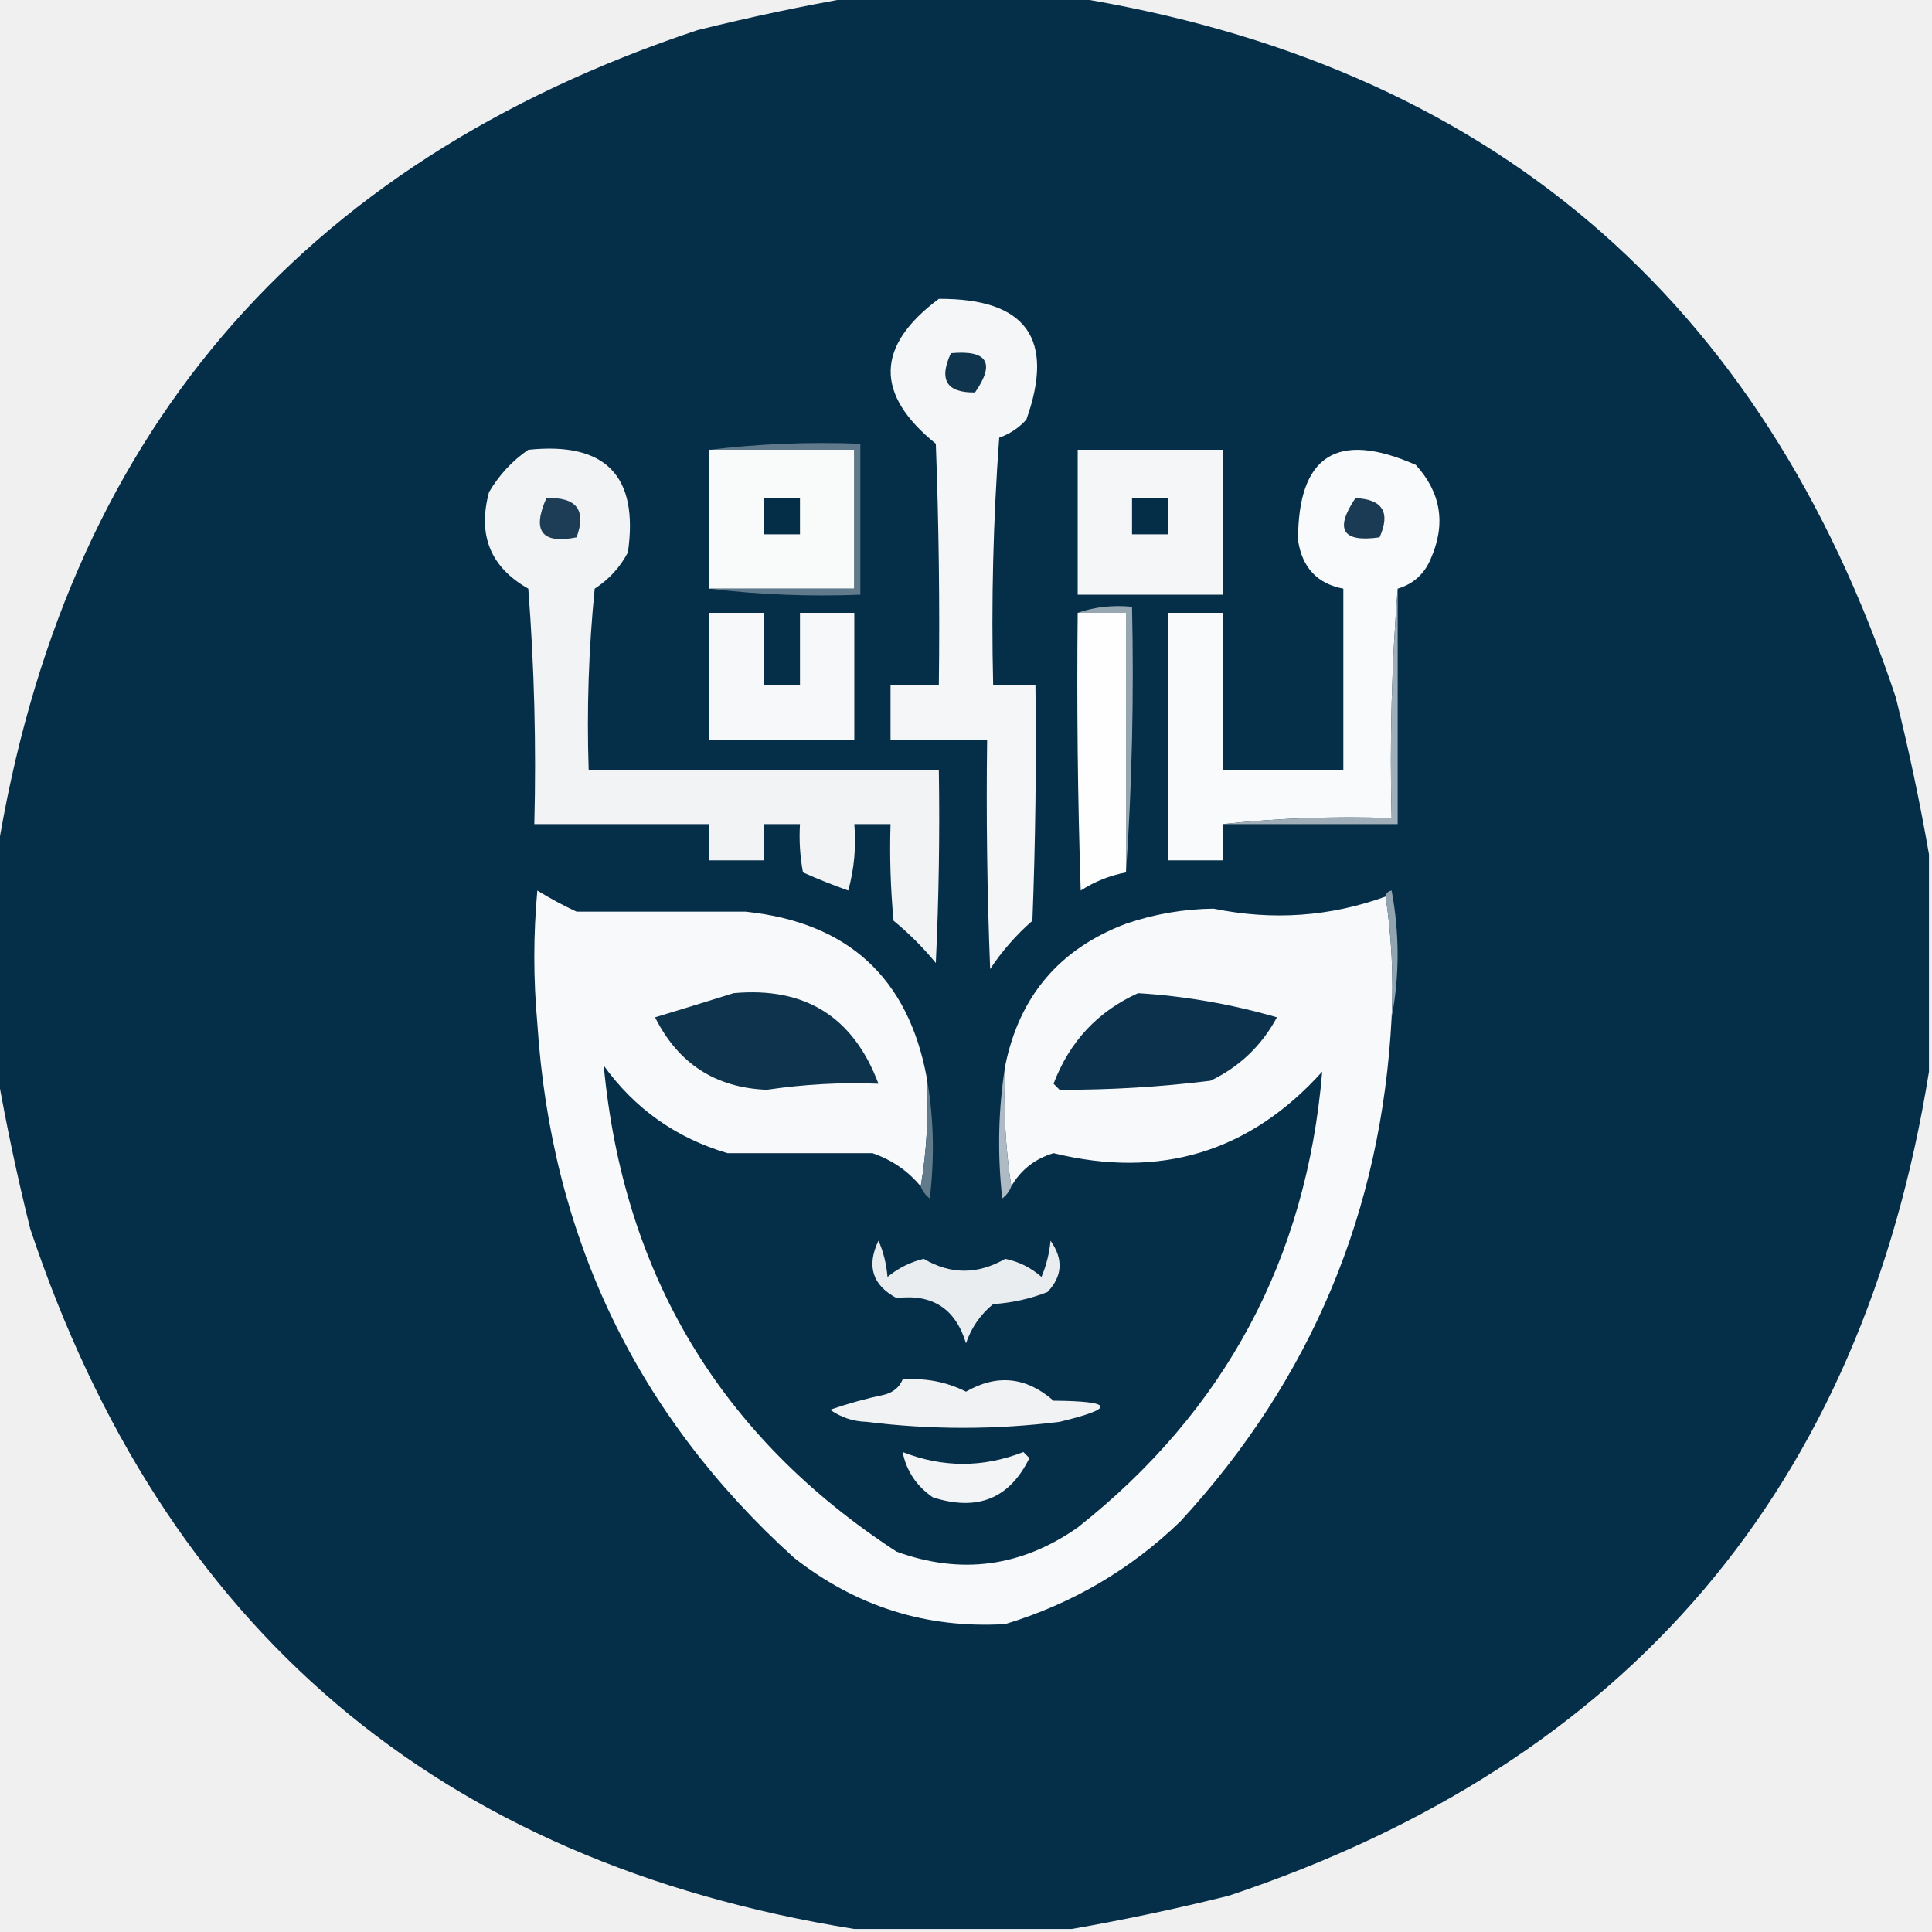
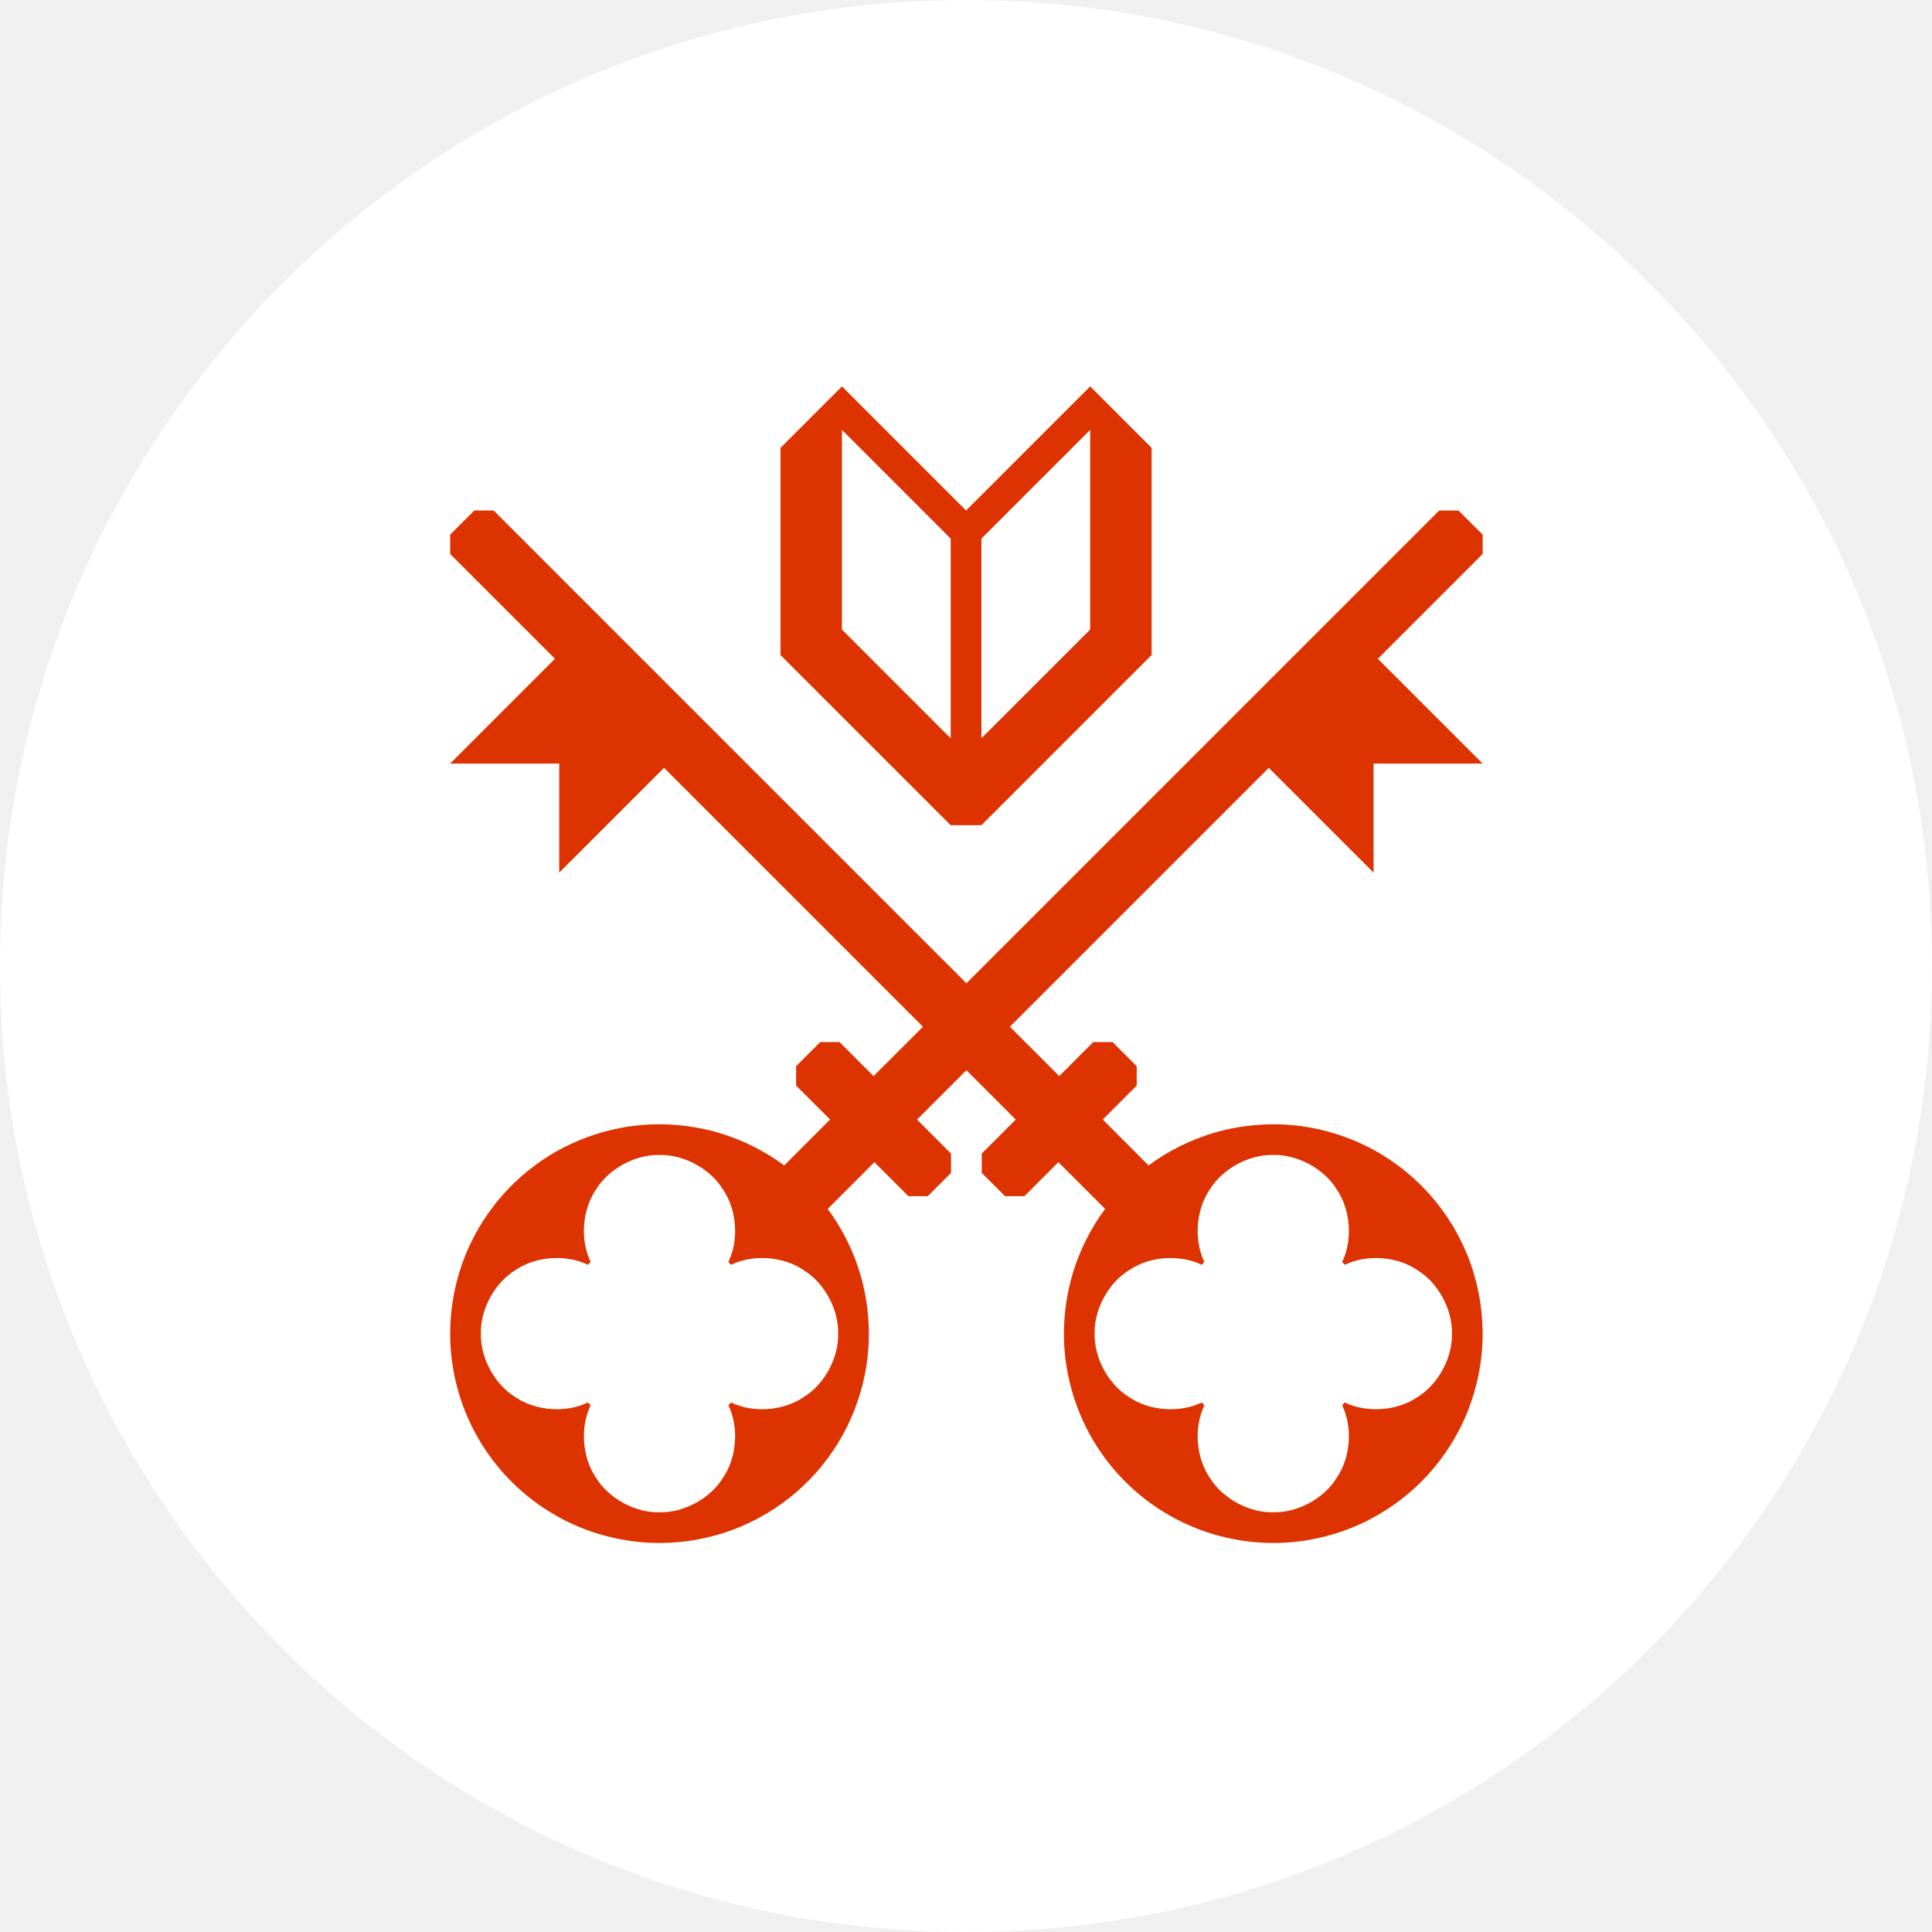
- <svg xmlns="http://www.w3.org/2000/svg" version="1.1" width="320" height="320" viewBox="0 0 320 320" style="shape-rendering:geometricPrecision; text-rendering:geometricPrecision; image-rendering:optimizeQuality; fill-rule:evenodd; clip-rule:evenodd">
-   <g>
-     <path style="opacity:0.996" fill="#042d48" d="M141.5-.5C153.5-.5 165.5-.5 177.5-.5 246.405 10.568 291.905 49.234 314 115.5 316.172 124.235 318.005 132.902 319.5 141.5 319.5 153.5 319.5 165.5 319.5 177.5 308.432 246.405 269.765 291.905 203.5 314 194.765 316.172 186.098 318.005 177.5 319.5 165.5 319.5 153.5 319.5 141.5 319.5 72.595 308.432 27.095 269.765 5 203.5 2.828 194.765.995 186.098-.5 177.5-.5 165.5-.5 153.5-.5 141.5 10.568 72.595 49.234 27.095 115.5 5 124.235 2.828 132.902.995 141.5-.5Z" />
-   </g>
-   <g>
-     <path style="opacity:1" fill="#f4f6f7" d="M155.5 49.5C169.941 49.421 174.774 56.087 170 69.5 168.758 70.872 167.258 71.872 165.5 72.5 164.501 86.15 164.167 99.817 164.5 113.5 166.833 113.5 169.167 113.5 171.5 113.5 171.667 126.504 171.5 139.504 171 152.5 168.294 154.871 165.961 157.537 164 160.5 163.5 147.838 163.333 135.171 163.5 122.5 158.167 122.5 152.833 122.5 147.5 122.5 147.5 119.5 147.5 116.5 147.5 113.5 150.167 113.5 152.833 113.5 155.5 113.5 155.667 100.163 155.5 86.829 155 73.5 144.864 65.305 145.031 57.305 155.5 49.5Z" />
-   </g>
-   <g>
-     <path style="opacity:1" fill="#0f344e" d="M157.5 58.5C163.555 57.942 164.888 60.109 161.5 65 156.791 65.082 155.458 62.915 157.5 58.5Z" />
-   </g>
-   <g>
-     <path style="opacity:1" fill="#f1f3f5" d="M87.5 74.5C100.32 73.153 105.82 78.819 104 91.5 102.691 93.976 100.858 95.976 98.5 97.5 97.501 107.478 97.168 117.478 97.5 127.5 116.833 127.5 136.167 127.5 155.5 127.5 155.667 138.172 155.5 148.839 155 159.5 152.886 156.93 150.553 154.597 148 152.5 147.501 147.177 147.334 141.844 147.5 136.5 145.5 136.5 143.5 136.5 141.5 136.5 141.823 140.226 141.489 143.893 140.5 147.5 137.943 146.593 135.443 145.593 133 144.5 132.503 141.854 132.336 139.187 132.5 136.5 130.5 136.5 128.5 136.5 126.5 136.5 126.5 138.5 126.5 140.5 126.5 142.5 123.5 142.5 120.5 142.5 117.5 142.5 117.5 140.5 117.5 138.5 117.5 136.5 107.833 136.5 98.167 136.5 88.5 136.5 88.832 123.483 88.499 110.483 87.5 97.5 81.234 93.953 79.067 88.619 81 81.5 82.694 78.642 84.861 76.309 87.5 74.5Z" />
-   </g>
-   <g>
-     <path style="opacity:1" fill="#f9fafa" d="M117.5 74.5C125.5 74.5 133.5 74.5 141.5 74.5 141.5 82.167 141.5 89.833 141.5 97.5 133.5 97.5 125.5 97.5 117.5 97.5 117.5 89.833 117.5 82.167 117.5 74.5Z" />
-   </g>
-   <g>
-     <path style="opacity:1" fill="#f4f6f7" d="M178.5 74.5C186.5 74.5 194.5 74.5 202.5 74.5 202.5 82.5 202.5 90.5 202.5 98.5 194.5 98.5 186.5 98.5 178.5 98.5 178.5 90.5 178.5 82.5 178.5 74.5Z" />
-   </g>
-   <g>
-     <path style="opacity:1" fill="#f9fafb" d="M231.5 97.5C230.505 109.989 230.171 122.656 230.5 135.5 220.985 135.173 211.652 135.506 202.5 136.5 202.5 138.5 202.5 140.5 202.5 142.5 199.5 142.5 196.5 142.5 193.5 142.5 193.5 128.833 193.5 115.167 193.5 101.5 196.5 101.5 199.5 101.5 202.5 101.5 202.5 110.167 202.5 118.833 202.5 127.5 209.167 127.5 215.833 127.5 222.5 127.5 222.5 117.5 222.5 107.5 222.5 97.5 218.183 96.68 215.683 94.013 215 89.5 214.967 75.425 221.467 71.258 234.5 77 238.681 81.595 239.514 86.761 237 92.5 235.945 95.056 234.112 96.722 231.5 97.5Z" />
-   </g>
-   <g>
-     <path style="opacity:1" fill="#042d48" d="M126.5 82.5C128.5 82.5 130.5 82.5 132.5 82.5 132.5 84.5 132.5 86.5 132.5 88.5 130.5 88.5 128.5 88.5 126.5 88.5 126.5 86.5 126.5 84.5 126.5 82.5Z" />
-   </g>
-   <g>
-     <path style="opacity:1" fill="#042d48" d="M187.5 82.5C189.5 82.5 191.5 82.5 193.5 82.5 193.5 84.5 193.5 86.5 193.5 88.5 191.5 88.5 189.5 88.5 187.5 88.5 187.5 86.5 187.5 84.5 187.5 82.5Z" />
-   </g>
-   <g>
-     <path style="opacity:1" fill="#1d3d56" d="M90.5 82.5C95.486 82.305 97.152 84.472 95.5 89 89.741 90.139 88.074 87.972 90.5 82.5Z" />
-   </g>
-   <g>
-     <path style="opacity:1" fill="#1b3b55" d="M224.5 82.5C229.014 82.693 230.347 84.86 228.5 89 222.339 89.878 221.006 87.711 224.5 82.5Z" />
-   </g>
-   <g>
-     <path style="opacity:1" fill="#607a8b" d="M117.5 74.5C125.65 73.507 133.983 73.174 142.5 73.5 142.5 81.833 142.5 90.167 142.5 98.5 133.983 98.826 125.65 98.493 117.5 97.5 125.5 97.5 133.5 97.5 141.5 97.5 141.5 89.833 141.5 82.167 141.5 74.5 133.5 74.5 125.5 74.5 117.5 74.5Z" />
-   </g>
-   <g>
-     <path style="opacity:1" fill="#f7f8f9" d="M117.5 101.5C120.5 101.5 123.5 101.5 126.5 101.5 126.5 105.5 126.5 109.5 126.5 113.5 128.5 113.5 130.5 113.5 132.5 113.5 132.5 109.5 132.5 105.5 132.5 101.5 135.5 101.5 138.5 101.5 141.5 101.5 141.5 108.5 141.5 115.5 141.5 122.5 133.5 122.5 125.5 122.5 117.5 122.5 117.5 115.5 117.5 108.5 117.5 101.5Z" />
-   </g>
-   <g>
-     <path style="opacity:1" fill="#fefefe" d="M178.5 101.5C181.167 101.5 183.833 101.5 186.5 101.5 186.5 115.833 186.5 130.167 186.5 144.5 183.808 145.009 181.308 146.009 179 147.5 178.5 132.17 178.333 116.837 178.5 101.5Z" />
-   </g>
-   <g>
-     <path style="opacity:1" fill="#97a7b2" d="M178.5 101.5C181.287 100.523 184.287 100.19 187.5 100.5 187.829 115.343 187.496 130.01 186.5 144.5 186.5 130.167 186.5 115.833 186.5 101.5 183.833 101.5 181.167 101.5 178.5 101.5Z" />
-   </g>
-   <g>
-     <path style="opacity:1" fill="#9faeb9" d="M231.5 97.5C231.5 110.5 231.5 123.5 231.5 136.5 221.833 136.5 212.167 136.5 202.5 136.5 211.652 135.506 220.985 135.173 230.5 135.5 230.171 122.656 230.505 109.989 231.5 97.5Z" />
-   </g>
-   <g>
-     <path style="opacity:1" fill="#f8f9fa" d="M153.5 178.5C153.823 184.69 153.49 190.69 152.5 196.5 150.388 193.937 147.721 192.104 144.5 191 136.5 191 128.5 191 120.5 191 111.997 188.492 105.164 183.659 100 176.5 103.265 211.211 119.432 238.044 148.5 257 159.149 260.873 169.149 259.54 178.5 253 202.901 233.698 216.401 208.532 219 177.5 206.996 190.831 192.162 195.331 174.5 191 171.405 191.935 169.071 193.769 167.5 196.5 166.509 190.021 166.176 183.354 166.5 176.5 168.844 164.974 175.51 157.141 186.5 153 191.197 151.394 196.031 150.561 201 150.5 210.791 152.503 220.291 151.837 229.5 148.5 230.491 154.979 230.824 161.646 230.5 168.5 228.857 200.61 217.19 228.443 195.5 252 187.249 259.963 177.582 265.63 166.5 269 153.499 269.779 141.833 266.112 131.5 258 105.462 234.417 91.295 204.917 89 169.5 88.333 162.167 88.333 154.833 89 147.5 91.087 148.794 93.254 149.961 95.5 151 104.833 151 114.167 151 123.5 151 140.431 152.769 150.431 161.936 153.5 178.5Z" />
-   </g>
-   <g>
-     <path style="opacity:1" fill="#92a4af" d="M229.5 148.5C229.56 147.957 229.893 147.624 230.5 147.5 231.819 154.656 231.819 161.656 230.5 168.5 230.824 161.646 230.491 154.979 229.5 148.5Z" />
-   </g>
-   <g>
-     <path style="opacity:1" fill="#0e334d" d="M121.5 164.5C133.339 163.417 141.339 168.417 145.5 179.5 139.438 179.243 133.272 179.576 127 180.5 118.503 180.164 112.336 176.164 108.5 168.5 112.943 167.156 117.276 165.823 121.5 164.5Z" />
-   </g>
-   <g>
-     <path style="opacity:1" fill="#0c314c" d="M188.5 164.5C196.292 164.983 203.958 166.316 211.5 168.5 208.973 173.194 205.306 176.694 200.5 179 192.179 180.032 183.846 180.532 175.5 180.5 175.167 180.167 174.833 179.833 174.5 179.5 177.157 172.513 181.824 167.513 188.5 164.5Z" />
-   </g>
-   <g>
-     <path style="opacity:1" fill="#617b8b" d="M153.5 178.5C154.654 184.987 154.821 191.654 154 198.5 153.283 197.956 152.783 197.289 152.5 196.5 153.49 190.69 153.823 184.69 153.5 178.5Z" />
-   </g>
-   <g>
-     <path style="opacity:1" fill="#aebbc4" d="M166.5 176.5C166.176 183.354 166.509 190.021 167.5 196.5 167.217 197.289 166.717 197.956 166 198.5 165.178 190.988 165.345 183.655 166.5 176.5Z" />
-   </g>
-   <g>
-     <path style="opacity:1" fill="#e9edef" d="M145.5 205.5C146.309 207.292 146.809 209.292 147 211.5 148.793 210.03 150.793 209.03 153 208.5 157.439 211.13 161.939 211.13 166.5 208.5 168.774 208.97 170.774 209.97 172.5 211.5 173.308 209.577 173.808 207.577 174 205.5 176.155 208.54 175.988 211.373 173.5 214 170.623 215.127 167.623 215.794 164.5 216 162.383 217.731 160.883 219.898 160 222.5 158.273 216.774 154.44 214.274 148.5 215 144.497 212.858 143.497 209.691 145.5 205.5Z" />
-   </g>
-   <g>
-     <path style="opacity:1" fill="#f0f2f4" d="M149.5 228.5C153.247 228.199 156.747 228.866 160 230.5 165.139 227.548 169.972 228.048 174.5 232 184.53 232.083 184.863 233.249 175.5 235.5 164.854 236.828 154.187 236.828 143.5 235.5 141.291 235.431 139.291 234.764 137.5 233.5 140.441 232.478 143.441 231.645 146.5 231 147.942 230.623 148.942 229.79 149.5 228.5Z" />
-   </g>
-   <g>
-     <path style="opacity:1" fill="#f2f4f5" d="M149.5 240.5C156.162 243.115 162.829 243.115 169.5 240.5 169.833 240.833 170.167 241.167 170.5 241.5 167.22 248.218 161.886 250.384 154.5 248 151.8 246.143 150.134 243.643 149.5 240.5Z" />
+ <svg xmlns="http://www.w3.org/2000/svg" width="1000" height="1000" viewBox="0 0 1000 1000" fill="none">
+   <circle cx="500" cy="500" r="500" fill="white" />
+   <g transform="translate(233, 200) scale(1.6393)">
+     <path fill-rule="evenodd" clip-rule="evenodd" d="M105.481 245.984C99.474 241.518 92.224 237.777 84.207 235.504 76.19 233.231 67.406 232.427 58.817 233.38 50.227 234.332 41.833 237.042 34.509 241.017 27.185 244.991 20.931 250.231 16.049 255.905 11.153 261.567 6.888 268.522 4.031 276.35 1.175 284.178-.273 292.879.045 301.515.363 310.152 2.448 318.723 5.872 326.319 9.297 333.916 14.062 340.538 19.362 345.825 24.648 351.124 31.27 355.889 38.867 359.314 46.464 362.739 55.035 364.823 63.671 365.142 72.307 365.46 81.008 364.012 88.837 361.155 96.665 358.298 103.62 354.033 109.282 349.138 114.956 344.256 120.195 338.002 124.17 330.678 128.144 323.354 130.854 314.959 131.807 306.37 132.76 297.781 131.956 288.996 129.683 280.979 127.41 272.962 123.668 265.712 119.203 259.705L133.953 244.954 144.69 255.691H150.789L158.149 248.331V242.233L147.412 231.496 163 215.908 178.588 231.496 167.851 242.233V248.331L175.211 255.691H181.31L192.047 244.954 206.797 259.705C202.332 265.712 198.59 272.962 196.317 280.979 194.044 288.996 193.24 297.781 194.193 306.37 195.146 314.959 197.856 323.354 201.83 330.678 205.805 338.002 211.044 344.256 216.718 349.138 222.38 354.033 229.335 358.298 237.163 361.155 244.991 364.012 253.693 365.46 262.329 365.142 270.965 364.823 279.536 362.739 287.133 359.314 294.73 355.889 301.352 351.124 306.638 345.825 311.937 340.538 316.703 333.916 320.128 326.319 323.552 318.723 325.637 310.152 325.955 301.515 326.273 292.879 324.825 284.178 321.969 276.35 319.112 268.522 314.847 261.567 309.951 255.905 305.069 250.231 298.815 244.991 291.491 241.017 284.167 237.042 275.773 234.332 267.183 233.38 258.594 232.427 249.81 233.231 241.793 235.504 233.776 237.777 226.526 241.518 220.519 245.984L206.042 231.484 216.773 220.753V214.655L209.151 207.032H203.052L192.315 217.769 176.721 202.186 258.473 120.434 291.567 153.528V119.095H326L292.907 86.001 326 52.908V46.809L318.377 39.187H312.279L163 188.465 13.721 39.187H7.623L0 46.809V52.908L33.093 86.001 0 119.095H34.433V153.528L67.526 120.434 149.279 202.186 133.685 217.769 122.948 207.032H116.849L109.226 214.655V220.753L119.958 231.484 105.481 245.984ZM238.144 321.715C234.778 328.62 235.477 338.188 239.811 344.531 243.793 351.1 252.216 355.693 259.895 355.484 267.574 355.693 275.997 351.1 279.979 344.531 284.313 338.188 285.012 328.62 281.646 321.715L282.484 320.812C289.389 324.196 298.971 323.511 305.324 319.178 311.904 315.2 316.508 306.768 316.297 299.081 316.508 291.395 311.904 282.963 305.324 278.984 298.971 274.652 289.389 273.966 282.484 277.351L281.646 276.448C285.012 269.543 284.313 259.974 279.979 253.632 275.997 247.063 267.574 242.469 259.895 242.679 252.216 242.469 243.793 247.063 239.811 253.632 235.477 259.974 234.778 269.543 238.144 276.448L237.306 277.351C230.401 273.966 220.818 274.652 214.466 278.984 207.886 282.963 203.282 291.395 203.492 299.081 203.282 306.768 207.886 315.2 214.466 319.178 220.818 323.511 230.401 324.196 237.306 320.812L238.144 321.715ZM86.186 344.531C90.52 338.188 91.219 328.62 87.853 321.715L88.691 320.812C95.596 324.196 105.178 323.511 111.531 319.178 118.11 315.2 122.715 306.768 122.504 299.081 122.715 291.395 118.11 282.963 111.531 278.984 105.178 274.652 95.596 273.966 88.691 277.351L87.853 276.448C91.219 269.543 90.52 259.974 86.186 253.632 82.204 247.063 73.781 242.469 66.102 242.679 58.423 242.469 50 247.063 46.018 253.632 41.684 259.974 40.985 269.543 44.351 276.448L43.513 277.351C36.608 273.966 27.026 274.652 20.673 278.984 14.093 282.963 9.489 291.395 9.699 299.081 9.489 306.768 14.093 315.2 20.673 319.178 27.026 323.511 36.608 324.196 43.513 320.812L44.351 321.715C40.985 328.62 41.684 338.188 46.018 344.531 50 351.1 58.423 355.693 66.102 355.484 73.781 355.693 82.204 351.1 86.186 344.531Z" fill="#DD3300" />
+     <path fill-rule="evenodd" clip-rule="evenodd" d="M162.891 39.186L202.078 0 221.482 19.405V84.815L167.742 138.555H158.04L104.3 84.815V19.405L123.705 0 162.891 39.186ZM123.705 13.721L158.04 48.057V111.112L123.705 76.777V13.721ZM167.744 48.057L202.079 13.721V76.777L167.744 111.112V48.057Z" fill="#DD3300" />
  </g>
</svg>
